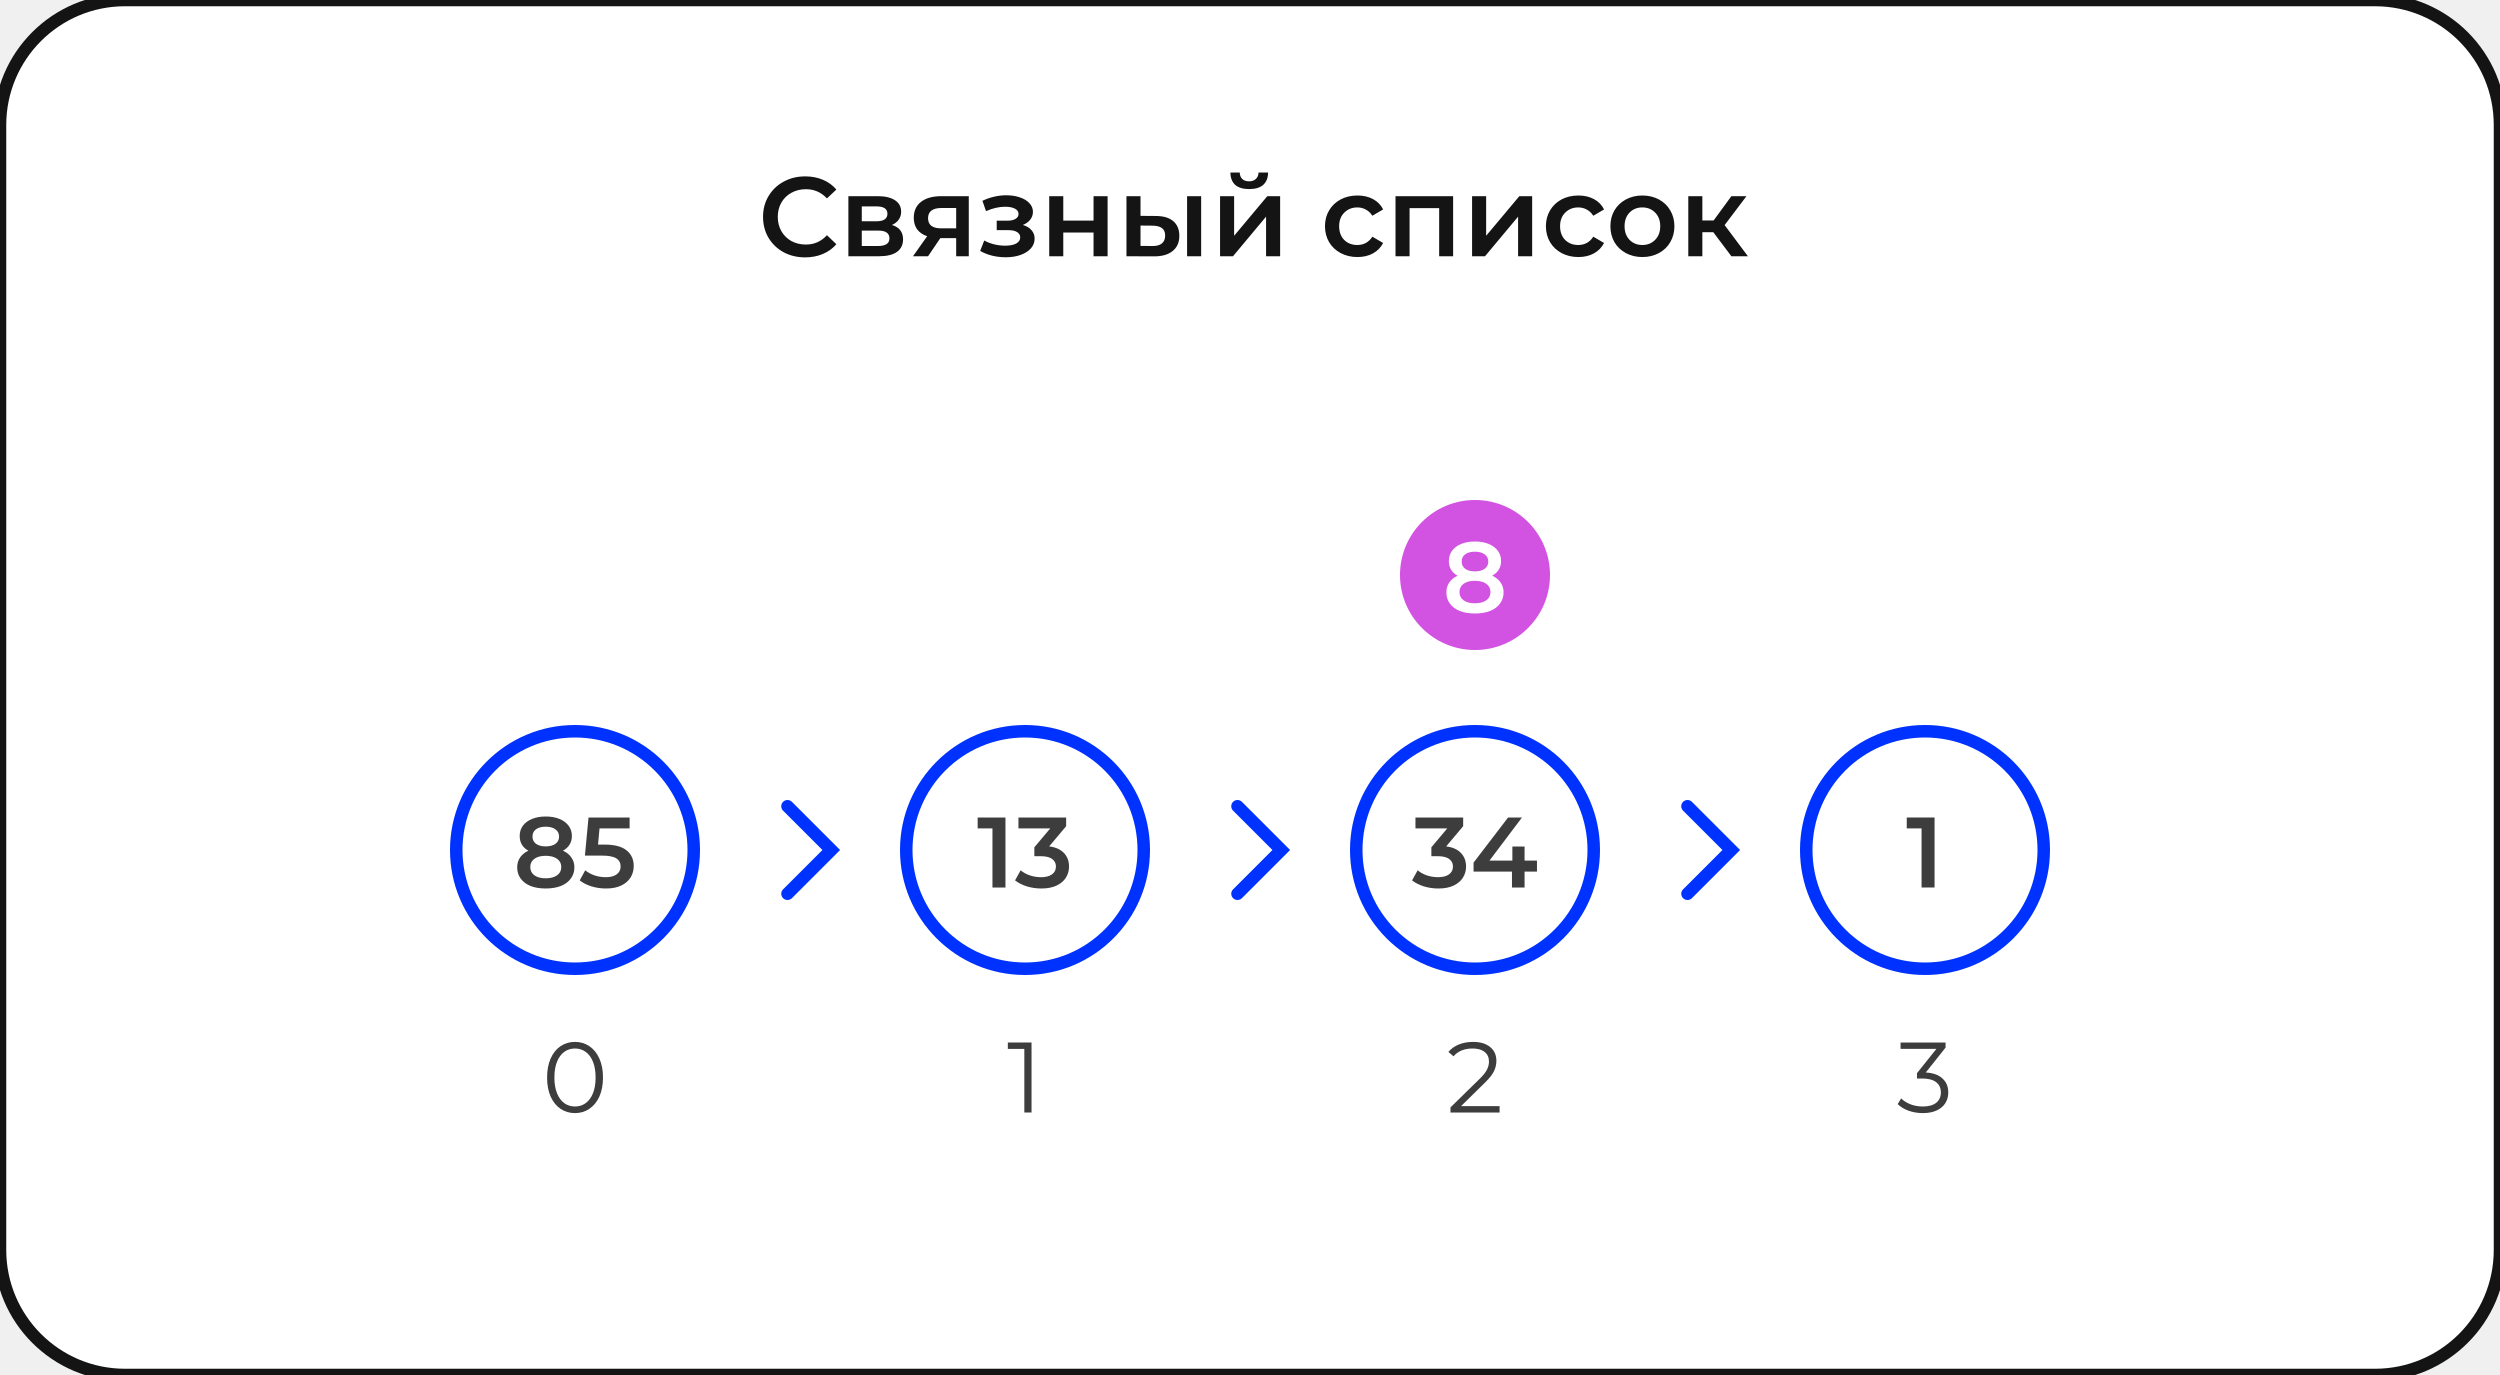
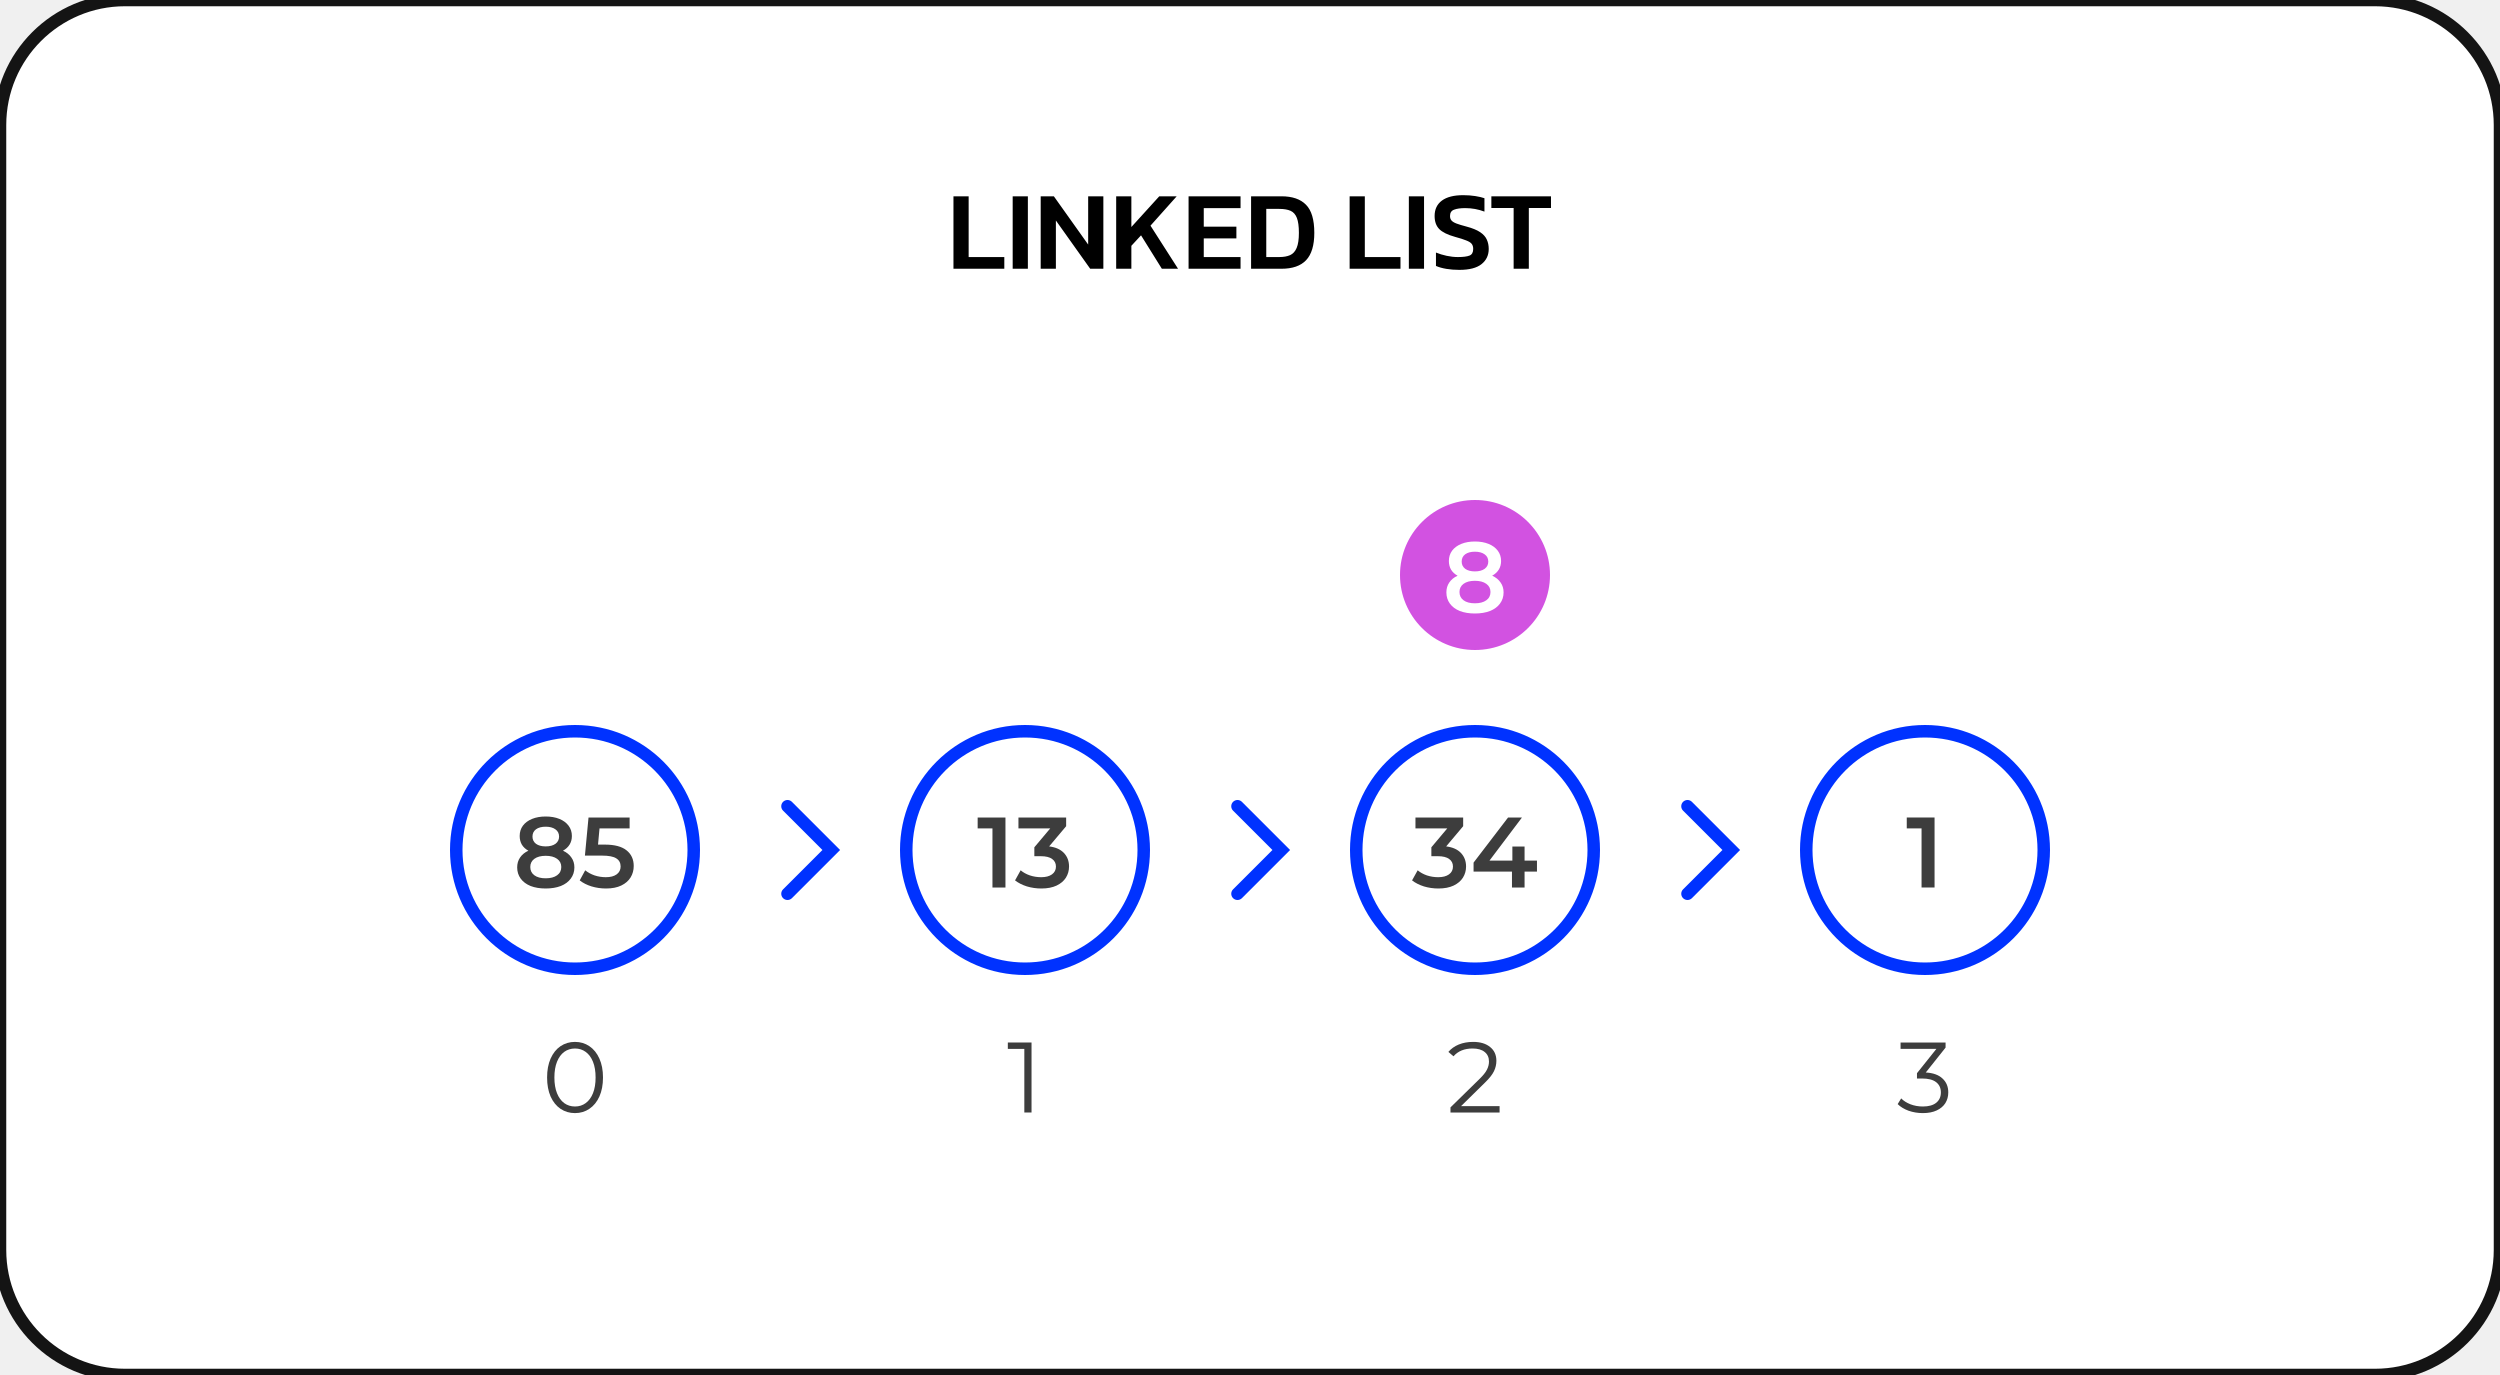
<svg xmlns="http://www.w3.org/2000/svg" width="400" height="220" viewBox="0 0 400 220" fill="none">
-   <path d="M0 20C0 8.954 8.954 0 20 0H380C391.046 0 400 8.954 400 20V200C400 211.046 391.046 220 380 220H20C8.954 220 0 211.046 0 200V20Z" fill="white" />
-   <path d="M128.818 41.18C127.546 41.18 126.394 40.904 125.362 40.352C124.342 39.788 123.538 39.014 122.95 38.03C122.374 37.046 122.086 35.936 122.086 34.7C122.086 33.464 122.38 32.354 122.968 31.37C123.556 30.386 124.36 29.618 125.38 29.066C126.412 28.502 127.564 28.22 128.836 28.22C129.868 28.22 130.81 28.4 131.662 28.76C132.514 29.12 133.234 29.642 133.822 30.326L132.31 31.748C131.398 30.764 130.276 30.272 128.944 30.272C128.08 30.272 127.306 30.464 126.622 30.848C125.938 31.22 125.404 31.742 125.02 32.414C124.636 33.086 124.444 33.848 124.444 34.7C124.444 35.552 124.636 36.314 125.02 36.986C125.404 37.658 125.938 38.186 126.622 38.57C127.306 38.942 128.08 39.128 128.944 39.128C130.276 39.128 131.398 38.63 132.31 37.634L133.822 39.074C133.234 39.758 132.508 40.28 131.644 40.64C130.792 41 129.85 41.18 128.818 41.18ZM142.708 35.996C143.896 36.356 144.49 37.124 144.49 38.3C144.49 39.164 144.166 39.83 143.518 40.298C142.87 40.766 141.91 41 140.638 41H135.742V31.388H140.44C141.616 31.388 142.534 31.604 143.194 32.036C143.854 32.468 144.184 33.08 144.184 33.872C144.184 34.364 144.052 34.79 143.788 35.15C143.536 35.51 143.176 35.792 142.708 35.996ZM137.884 35.402H140.242C141.406 35.402 141.988 35 141.988 34.196C141.988 33.416 141.406 33.026 140.242 33.026H137.884V35.402ZM140.458 39.362C141.694 39.362 142.312 38.96 142.312 38.156C142.312 37.736 142.168 37.424 141.88 37.22C141.592 37.004 141.142 36.896 140.53 36.896H137.884V39.362H140.458ZM155.005 31.388V41H152.989V38.102H150.451L148.489 41H146.077L148.345 37.796C147.649 37.556 147.115 37.19 146.743 36.698C146.383 36.194 146.203 35.576 146.203 34.844C146.203 33.74 146.593 32.888 147.373 32.288C148.153 31.688 149.227 31.388 150.595 31.388H155.005ZM150.667 33.278C149.215 33.278 148.489 33.824 148.489 34.916C148.489 35.996 149.191 36.536 150.595 36.536H152.989V33.278H150.667ZM163.65 35.996C164.25 36.164 164.712 36.44 165.036 36.824C165.372 37.196 165.54 37.646 165.54 38.174C165.54 38.762 165.342 39.284 164.946 39.74C164.55 40.184 164.004 40.532 163.308 40.784C162.612 41.036 161.82 41.162 160.932 41.162C160.188 41.162 159.462 41.078 158.754 40.91C158.046 40.73 157.404 40.478 156.828 40.154L157.476 38.48C157.944 38.744 158.472 38.948 159.06 39.092C159.648 39.236 160.236 39.308 160.824 39.308C161.58 39.308 162.168 39.194 162.588 38.966C163.02 38.726 163.236 38.402 163.236 37.994C163.236 37.622 163.068 37.334 162.732 37.13C162.408 36.926 161.946 36.824 161.346 36.824H159.474V35.312H161.166C161.73 35.312 162.168 35.216 162.48 35.024C162.804 34.832 162.966 34.562 162.966 34.214C162.966 33.866 162.774 33.59 162.39 33.386C162.006 33.182 161.478 33.08 160.806 33.08C159.846 33.08 158.832 33.314 157.764 33.782L157.188 32.126C158.448 31.538 159.72 31.244 161.004 31.244C161.82 31.244 162.552 31.358 163.2 31.586C163.848 31.802 164.352 32.114 164.712 32.522C165.084 32.918 165.27 33.374 165.27 33.89C165.27 34.358 165.126 34.778 164.838 35.15C164.55 35.51 164.154 35.792 163.65 35.996ZM167.875 31.388H170.125V35.294H174.967V31.388H177.217V41H174.967V37.202H170.125V41H167.875V31.388ZM184.913 34.556C186.137 34.556 187.073 34.832 187.721 35.384C188.369 35.936 188.693 36.716 188.693 37.724C188.693 38.78 188.333 39.596 187.613 40.172C186.905 40.748 185.897 41.03 184.589 41.018L180.233 41V31.388H182.483V34.538L184.913 34.556ZM189.935 31.388H192.185V41H189.935V31.388ZM184.391 39.362C185.051 39.374 185.555 39.236 185.903 38.948C186.251 38.66 186.425 38.24 186.425 37.688C186.425 37.148 186.257 36.752 185.921 36.5C185.585 36.248 185.075 36.116 184.391 36.104L182.483 36.086V39.344L184.391 39.362ZM195.209 31.388H197.459V37.724L202.769 31.388H204.821V41H202.571V34.664L197.279 41H195.209V31.388ZM199.871 30.254C198.899 30.254 198.155 30.032 197.639 29.588C197.135 29.132 196.877 28.472 196.865 27.608H198.359C198.371 28.04 198.503 28.382 198.755 28.634C199.019 28.886 199.385 29.012 199.853 29.012C200.309 29.012 200.669 28.886 200.933 28.634C201.209 28.382 201.353 28.04 201.365 27.608H202.895C202.883 28.472 202.619 29.132 202.103 29.588C201.587 30.032 200.843 30.254 199.871 30.254ZM217.197 41.126C216.201 41.126 215.307 40.916 214.515 40.496C213.723 40.076 213.105 39.494 212.661 38.75C212.217 37.994 211.995 37.142 211.995 36.194C211.995 35.246 212.217 34.4 212.661 33.656C213.105 32.912 213.717 32.33 214.497 31.91C215.289 31.49 216.189 31.28 217.197 31.28C218.145 31.28 218.973 31.472 219.681 31.856C220.401 32.24 220.941 32.792 221.301 33.512L219.573 34.52C219.297 34.076 218.949 33.746 218.529 33.53C218.121 33.302 217.671 33.188 217.179 33.188C216.339 33.188 215.643 33.464 215.091 34.016C214.539 34.556 214.263 35.282 214.263 36.194C214.263 37.106 214.533 37.838 215.073 38.39C215.625 38.93 216.327 39.2 217.179 39.2C217.671 39.2 218.121 39.092 218.529 38.876C218.949 38.648 219.297 38.312 219.573 37.868L221.301 38.876C220.929 39.596 220.383 40.154 219.663 40.55C218.955 40.934 218.133 41.126 217.197 41.126ZM232.498 31.388V41H230.266V33.296H225.532V41H223.282V31.388H232.498ZM235.533 31.388H237.783V37.724L243.093 31.388H245.145V41H242.895V34.664L237.603 41H235.533V31.388ZM252.546 41.126C251.55 41.126 250.656 40.916 249.864 40.496C249.072 40.076 248.454 39.494 248.01 38.75C247.566 37.994 247.344 37.142 247.344 36.194C247.344 35.246 247.566 34.4 248.01 33.656C248.454 32.912 249.066 32.33 249.846 31.91C250.638 31.49 251.538 31.28 252.546 31.28C253.494 31.28 254.322 31.472 255.03 31.856C255.75 32.24 256.29 32.792 256.65 33.512L254.922 34.52C254.646 34.076 254.298 33.746 253.878 33.53C253.47 33.302 253.02 33.188 252.528 33.188C251.688 33.188 250.992 33.464 250.44 34.016C249.888 34.556 249.612 35.282 249.612 36.194C249.612 37.106 249.882 37.838 250.422 38.39C250.974 38.93 251.676 39.2 252.528 39.2C253.02 39.2 253.47 39.092 253.878 38.876C254.298 38.648 254.646 38.312 254.922 37.868L256.65 38.876C256.278 39.596 255.732 40.154 255.012 40.55C254.304 40.934 253.482 41.126 252.546 41.126ZM262.775 41.126C261.803 41.126 260.927 40.916 260.147 40.496C259.367 40.076 258.755 39.494 258.311 38.75C257.879 37.994 257.663 37.142 257.663 36.194C257.663 35.246 257.879 34.4 258.311 33.656C258.755 32.912 259.367 32.33 260.147 31.91C260.927 31.49 261.803 31.28 262.775 31.28C263.759 31.28 264.641 31.49 265.421 31.91C266.201 32.33 266.807 32.912 267.239 33.656C267.683 34.4 267.905 35.246 267.905 36.194C267.905 37.142 267.683 37.994 267.239 38.75C266.807 39.494 266.201 40.076 265.421 40.496C264.641 40.916 263.759 41.126 262.775 41.126ZM262.775 39.2C263.603 39.2 264.287 38.924 264.827 38.372C265.367 37.82 265.637 37.094 265.637 36.194C265.637 35.294 265.367 34.568 264.827 34.016C264.287 33.464 263.603 33.188 262.775 33.188C261.947 33.188 261.263 33.464 260.723 34.016C260.195 34.568 259.931 35.294 259.931 36.194C259.931 37.094 260.195 37.82 260.723 38.372C261.263 38.924 261.947 39.2 262.775 39.2ZM274.123 37.148H272.377V41H270.127V31.388H272.377V35.276H274.177L277.021 31.388H279.433L275.941 36.014L279.667 41H277.021L274.123 37.148Z" fill="#141414" />
-   <rect x="73" y="117" width="38" height="38" rx="19" fill="white" />
-   <path d="M90.077 136.112C90.664 136.379 91.112 136.741 91.421 137.2C91.741 137.648 91.901 138.176 91.901 138.784C91.901 139.467 91.709 140.064 91.325 140.576C90.952 141.088 90.419 141.483 89.725 141.76C89.032 142.027 88.227 142.16 87.309 142.16C86.392 142.16 85.587 142.027 84.893 141.76C84.211 141.483 83.683 141.088 83.309 140.576C82.936 140.064 82.749 139.467 82.749 138.784C82.749 138.176 82.904 137.648 83.213 137.2C83.523 136.741 83.965 136.379 84.541 136.112C84.093 135.867 83.747 135.547 83.501 135.152C83.267 134.747 83.149 134.283 83.149 133.76C83.149 133.131 83.32 132.581 83.661 132.112C84.013 131.643 84.504 131.28 85.133 131.024C85.763 130.768 86.488 130.64 87.309 130.64C88.141 130.64 88.872 130.768 89.501 131.024C90.131 131.28 90.621 131.643 90.973 132.112C91.325 132.581 91.501 133.131 91.501 133.76C91.501 134.283 91.379 134.741 91.133 135.136C90.888 135.531 90.536 135.856 90.077 136.112ZM87.309 132.272C86.659 132.272 86.141 132.411 85.757 132.688C85.384 132.965 85.197 133.355 85.197 133.856C85.197 134.336 85.384 134.72 85.757 135.008C86.141 135.285 86.659 135.424 87.309 135.424C87.971 135.424 88.493 135.285 88.877 135.008C89.261 134.72 89.453 134.336 89.453 133.856C89.453 133.355 89.256 132.965 88.861 132.688C88.477 132.411 87.96 132.272 87.309 132.272ZM87.309 140.528C88.077 140.528 88.685 140.368 89.133 140.048C89.581 139.728 89.805 139.285 89.805 138.72C89.805 138.165 89.581 137.728 89.133 137.408C88.685 137.088 88.077 136.928 87.309 136.928C86.541 136.928 85.939 137.088 85.501 137.408C85.064 137.728 84.845 138.165 84.845 138.72C84.845 139.285 85.064 139.728 85.501 140.048C85.939 140.368 86.541 140.528 87.309 140.528ZM96.755 135.136C98.334 135.136 99.501 135.445 100.259 136.064C101.016 136.672 101.395 137.504 101.395 138.56C101.395 139.232 101.23 139.84 100.899 140.384C100.568 140.928 100.072 141.36 99.411 141.68C98.749 142 97.933 142.16 96.963 142.16C96.163 142.16 95.389 142.048 94.643 141.824C93.896 141.589 93.267 141.269 92.755 140.864L93.635 139.248C94.051 139.589 94.547 139.861 95.123 140.064C95.71 140.256 96.312 140.352 96.931 140.352C97.667 140.352 98.243 140.203 98.659 139.904C99.085 139.595 99.299 139.173 99.299 138.64C99.299 138.064 99.07 137.632 98.611 137.344C98.163 137.045 97.389 136.896 96.291 136.896H93.587L94.163 130.8H100.739V132.544H95.923L95.683 135.136H96.755Z" fill="#3D3D3D" />
-   <rect x="73" y="117" width="38" height="38" rx="19" stroke="#0032FF" stroke-width="2" />
-   <path d="M91.999 178.096C91.135 178.096 90.362 177.867 89.679 177.408C89.007 176.949 88.479 176.293 88.095 175.44C87.722 174.576 87.535 173.563 87.535 172.4C87.535 171.237 87.722 170.229 88.095 169.376C88.479 168.512 89.007 167.851 89.679 167.392C90.362 166.933 91.135 166.704 91.999 166.704C92.863 166.704 93.631 166.933 94.303 167.392C94.986 167.851 95.519 168.512 95.903 169.376C96.287 170.229 96.479 171.237 96.479 172.4C96.479 173.563 96.287 174.576 95.903 175.44C95.519 176.293 94.986 176.949 94.303 177.408C93.631 177.867 92.863 178.096 91.999 178.096ZM91.999 177.04C92.65 177.04 93.221 176.859 93.711 176.496C94.213 176.133 94.602 175.605 94.879 174.912C95.156 174.219 95.295 173.381 95.295 172.4C95.295 171.419 95.156 170.581 94.879 169.888C94.602 169.195 94.213 168.667 93.711 168.304C93.221 167.941 92.65 167.76 91.999 167.76C91.349 167.76 90.772 167.941 90.271 168.304C89.781 168.667 89.397 169.195 89.119 169.888C88.842 170.581 88.703 171.419 88.703 172.4C88.703 173.381 88.842 174.219 89.119 174.912C89.397 175.605 89.781 176.133 90.271 176.496C90.772 176.859 91.349 177.04 91.999 177.04Z" fill="#3D3D3D" />
-   <path fill-rule="evenodd" clip-rule="evenodd" d="M125.293 128.293C125.683 127.902 126.317 127.902 126.707 128.293L134.414 136L126.707 143.707C126.317 144.098 125.683 144.098 125.293 143.707C124.902 143.317 124.902 142.683 125.293 142.293L131.586 136L125.293 129.707C124.902 129.317 124.902 128.683 125.293 128.293Z" fill="#0032FF" />
-   <rect x="145" y="117" width="38" height="38" rx="19" fill="white" />
-   <path d="M160.873 130.8V142H158.793V132.544H156.425V130.8H160.873ZM167.863 135.424C168.897 135.552 169.687 135.904 170.231 136.48C170.775 137.056 171.047 137.776 171.047 138.64C171.047 139.291 170.881 139.883 170.551 140.416C170.22 140.949 169.719 141.376 169.047 141.696C168.385 142.005 167.575 142.16 166.615 142.16C165.815 142.16 165.041 142.048 164.295 141.824C163.559 141.589 162.929 141.269 162.407 140.864L163.303 139.248C163.708 139.589 164.199 139.861 164.775 140.064C165.361 140.256 165.964 140.352 166.583 140.352C167.319 140.352 167.895 140.203 168.311 139.904C168.737 139.595 168.951 139.179 168.951 138.656C168.951 138.133 168.748 137.728 168.343 137.44C167.948 137.141 167.34 136.992 166.519 136.992H165.495V135.568L168.039 132.544H162.951V130.8H170.583V132.192L167.863 135.424Z" fill="#3D3D3D" />
-   <rect x="145" y="117" width="38" height="38" rx="19" stroke="#0032FF" stroke-width="2" />
-   <path d="M165.045 166.8V178H163.893V167.824H161.253V166.8H165.045Z" fill="#3D3D3D" />
-   <path fill-rule="evenodd" clip-rule="evenodd" d="M197.293 128.293C197.683 127.902 198.317 127.902 198.707 128.293L206.414 136L198.707 143.707C198.317 144.098 197.683 144.098 197.293 143.707C196.902 143.317 196.902 142.683 197.293 142.293L203.586 136L197.293 129.707C196.902 129.317 196.902 128.683 197.293 128.293Z" fill="#0032FF" />
-   <rect x="217" y="117" width="38" height="38" rx="19" fill="white" />
-   <path d="M231.386 135.424C232.421 135.552 233.21 135.904 233.754 136.48C234.298 137.056 234.57 137.776 234.57 138.64C234.57 139.291 234.405 139.883 234.074 140.416C233.743 140.949 233.242 141.376 232.57 141.696C231.909 142.005 231.098 142.16 230.138 142.16C229.338 142.16 228.565 142.048 227.818 141.824C227.082 141.589 226.453 141.269 225.93 140.864L226.826 139.248C227.231 139.589 227.722 139.861 228.298 140.064C228.885 140.256 229.487 140.352 230.106 140.352C230.842 140.352 231.418 140.203 231.834 139.904C232.261 139.595 232.474 139.179 232.474 138.656C232.474 138.133 232.271 137.728 231.866 137.44C231.471 137.141 230.863 136.992 230.042 136.992H229.018V135.568L231.562 132.544H226.474V130.8H234.106V132.192L231.386 135.424ZM245.915 139.456H243.931V142H241.915V139.456H235.771V138.016L241.291 130.8H243.515L238.315 137.696H241.979V135.44H243.931V137.696H245.915V139.456Z" fill="#3D3D3D" />
-   <rect x="217" y="117" width="38" height="38" rx="19" stroke="#0032FF" stroke-width="2" />
-   <path d="M239.933 176.976V178H232.077V177.184L236.733 172.624C237.32 172.048 237.714 171.552 237.917 171.136C238.13 170.709 238.237 170.283 238.237 169.856C238.237 169.195 238.008 168.683 237.549 168.32C237.101 167.947 236.456 167.76 235.613 167.76C234.301 167.76 233.282 168.176 232.557 169.008L231.741 168.304C232.178 167.792 232.733 167.397 233.405 167.12C234.088 166.843 234.856 166.704 235.709 166.704C236.85 166.704 237.752 166.976 238.413 167.52C239.085 168.053 239.421 168.789 239.421 169.728C239.421 170.304 239.293 170.859 239.037 171.392C238.781 171.925 238.296 172.539 237.581 173.232L233.773 176.976H239.933Z" fill="#3D3D3D" />
-   <path fill-rule="evenodd" clip-rule="evenodd" d="M269.293 128.293C269.683 127.902 270.317 127.902 270.707 128.293L278.414 136L270.707 143.707C270.317 144.098 269.683 144.098 269.293 143.707C268.902 143.317 268.902 142.683 269.293 142.293L275.586 136L269.293 129.707C268.902 129.317 268.902 128.683 269.293 128.293Z" fill="#0032FF" />
-   <rect x="289" y="117" width="38" height="38" rx="19" fill="white" />
-   <path d="M309.529 130.8V142H307.449V132.544H305.081V130.8H309.529Z" fill="#3D3D3D" />
-   <rect x="289" y="117" width="38" height="38" rx="19" stroke="#0032FF" stroke-width="2" />
-   <path d="M308.124 171.6C309.298 171.664 310.188 171.984 310.796 172.56C311.415 173.125 311.724 173.867 311.724 174.784C311.724 175.424 311.57 175.995 311.26 176.496C310.951 176.987 310.492 177.376 309.884 177.664C309.276 177.952 308.535 178.096 307.66 178.096C306.85 178.096 306.082 177.968 305.356 177.712C304.642 177.445 304.066 177.093 303.628 176.656L304.188 175.744C304.562 176.128 305.058 176.443 305.676 176.688C306.295 176.923 306.956 177.04 307.66 177.04C308.578 177.04 309.287 176.843 309.788 176.448C310.29 176.043 310.54 175.488 310.54 174.784C310.54 174.091 310.29 173.547 309.788 173.152C309.287 172.757 308.53 172.56 307.516 172.56H306.716V171.712L309.82 167.824H304.092V166.8H311.292V167.616L308.124 171.6Z" fill="#3D3D3D" />
-   <rect x="224" y="80" width="24" height="24" rx="12" fill="#D252E1" />
-   <path d="M238.749 92.112C239.336 92.379 239.784 92.741 240.093 93.2C240.413 93.648 240.573 94.176 240.573 94.784C240.573 95.467 240.381 96.064 239.997 96.576C239.624 97.088 239.091 97.483 238.397 97.76C237.704 98.027 236.899 98.16 235.981 98.16C235.064 98.16 234.259 98.027 233.565 97.76C232.883 97.483 232.355 97.088 231.981 96.576C231.608 96.064 231.421 95.467 231.421 94.784C231.421 94.176 231.576 93.648 231.885 93.2C232.195 92.741 232.637 92.379 233.213 92.112C232.765 91.867 232.419 91.547 232.173 91.152C231.939 90.747 231.821 90.283 231.821 89.76C231.821 89.131 231.992 88.581 232.333 88.112C232.685 87.643 233.176 87.28 233.805 87.024C234.435 86.768 235.16 86.64 235.981 86.64C236.813 86.64 237.544 86.768 238.173 87.024C238.803 87.28 239.293 87.643 239.645 88.112C239.997 88.581 240.173 89.131 240.173 89.76C240.173 90.283 240.051 90.741 239.805 91.136C239.56 91.531 239.208 91.856 238.749 92.112ZM235.981 88.272C235.331 88.272 234.813 88.411 234.429 88.688C234.056 88.965 233.869 89.355 233.869 89.856C233.869 90.336 234.056 90.72 234.429 91.008C234.813 91.285 235.331 91.424 235.981 91.424C236.643 91.424 237.165 91.285 237.549 91.008C237.933 90.72 238.125 90.336 238.125 89.856C238.125 89.355 237.928 88.965 237.533 88.688C237.149 88.411 236.632 88.272 235.981 88.272ZM235.981 96.528C236.749 96.528 237.357 96.368 237.805 96.048C238.253 95.728 238.477 95.285 238.477 94.72C238.477 94.165 238.253 93.728 237.805 93.408C237.357 93.088 236.749 92.928 235.981 92.928C235.213 92.928 234.611 93.088 234.173 93.408C233.736 93.728 233.517 94.165 233.517 94.72C233.517 95.285 233.736 95.728 234.173 96.048C234.611 96.368 235.213 96.528 235.981 96.528Z" fill="white" />
-   <path d="M20 1H380V-1H20V1ZM399 20V200H401V20H399ZM380 219H20V221H380V219ZM1 200V20H-1V200H1ZM20 219C9.507 219 1 210.493 1 200H-1C-1 211.598 8.402 221 20 221V219ZM399 200C399 210.493 390.493 219 380 219V221C391.598 221 401 211.598 401 200H399ZM380 1C390.493 1 399 9.507 399 20H401C401 8.402 391.598 -1 380 -1V1ZM20 -1C8.402 -1 -1 8.402 -1 20H1C1 9.507 9.507 1 20 1V-1Z" fill="#141414" />
+   <g clip-path="url(#clip0_1_181)">
+     <path d="M0 20C0 8.954 8.954 0 20 0H380C391.046 0 400 8.954 400 20V200C400 211.046 391.046 220 380 220H20C8.954 220 0 211.046 0 200V20Z" fill="white" />
+     <path d="M111 136C111 125.507 102.493 117 92 117C81.507 117 73 125.507 73 136C73 146.493 81.507 155 92 155C102.493 155 111 146.493 111 136Z" fill="white" />
+     <path d="M90.077 136.112C90.664 136.379 91.112 136.741 91.421 137.2C91.741 137.648 91.901 138.176 91.901 138.784C91.901 139.467 91.709 140.064 91.325 140.576C90.952 141.088 90.419 141.483 89.725 141.76C89.032 142.027 88.227 142.16 87.309 142.16C86.392 142.16 85.587 142.027 84.893 141.76C84.211 141.483 83.683 141.088 83.309 140.576C82.936 140.064 82.749 139.467 82.749 138.784C82.749 138.176 82.904 137.648 83.213 137.2C83.523 136.741 83.965 136.379 84.541 136.112C84.093 135.867 83.747 135.547 83.501 135.152C83.267 134.747 83.149 134.283 83.149 133.76C83.149 133.131 83.32 132.581 83.661 132.112C84.013 131.643 84.504 131.28 85.133 131.024C85.763 130.768 86.488 130.64 87.309 130.64C88.141 130.64 88.872 130.768 89.501 131.024C90.131 131.28 90.621 131.643 90.973 132.112C91.325 132.581 91.501 133.131 91.501 133.76C91.501 134.283 91.379 134.741 91.133 135.136C90.888 135.531 90.536 135.856 90.077 136.112ZM87.309 132.272C86.659 132.272 86.141 132.411 85.757 132.688C85.384 132.965 85.197 133.355 85.197 133.856C85.197 134.336 85.384 134.72 85.757 135.008C86.141 135.285 86.659 135.424 87.309 135.424C87.971 135.424 88.493 135.285 88.877 135.008C89.261 134.72 89.453 134.336 89.453 133.856C89.453 133.355 89.256 132.965 88.861 132.688C88.477 132.411 87.96 132.272 87.309 132.272ZM87.309 140.528C88.077 140.528 88.685 140.368 89.133 140.048C89.581 139.728 89.805 139.285 89.805 138.72C89.805 138.165 89.581 137.728 89.133 137.408C88.685 137.088 88.077 136.928 87.309 136.928C86.541 136.928 85.939 137.088 85.501 137.408C85.064 137.728 84.845 138.165 84.845 138.72C84.845 139.285 85.064 139.728 85.501 140.048C85.939 140.368 86.541 140.528 87.309 140.528ZM96.755 135.136C98.334 135.136 99.501 135.445 100.259 136.064C101.016 136.672 101.395 137.504 101.395 138.56C101.395 139.232 101.23 139.84 100.899 140.384C100.568 140.928 100.072 141.36 99.411 141.68C98.749 142 97.933 142.16 96.963 142.16C96.163 142.16 95.389 142.048 94.643 141.824C93.896 141.589 93.267 141.269 92.755 140.864L93.635 139.248C94.051 139.589 94.547 139.861 95.123 140.064C95.71 140.256 96.312 140.352 96.931 140.352C97.667 140.352 98.243 140.203 98.659 139.904C99.085 139.595 99.299 139.173 99.299 138.64C99.299 138.064 99.07 137.632 98.611 137.344C98.163 137.045 97.389 136.896 96.291 136.896H93.587L94.163 130.8H100.739V132.544H95.923L95.683 135.136H96.755Z" fill="#3D3D3D" />
+     <path d="M111 136C111 125.507 102.493 117 92 117C81.507 117 73 125.507 73 136C73 146.493 81.507 155 92 155C102.493 155 111 146.493 111 136Z" stroke="#0032FF" stroke-width="2" />
+     <path d="M91.999 178.096C91.135 178.096 90.362 177.867 89.679 177.408C89.007 176.949 88.479 176.293 88.095 175.44C87.722 174.576 87.535 173.563 87.535 172.4C87.535 171.237 87.722 170.229 88.095 169.376C88.479 168.512 89.007 167.851 89.679 167.392C90.362 166.933 91.135 166.704 91.999 166.704C92.863 166.704 93.631 166.933 94.303 167.392C94.986 167.851 95.519 168.512 95.903 169.376C96.287 170.229 96.479 171.237 96.479 172.4C96.479 173.563 96.287 174.576 95.903 175.44C95.519 176.293 94.986 176.949 94.303 177.408C93.631 177.867 92.863 178.096 91.999 178.096ZM91.999 177.04C92.65 177.04 93.221 176.859 93.711 176.496C94.213 176.133 94.602 175.605 94.879 174.912C95.156 174.219 95.295 173.381 95.295 172.4C95.295 171.419 95.156 170.581 94.879 169.888C94.602 169.195 94.213 168.667 93.711 168.304C93.221 167.941 92.65 167.76 91.999 167.76C91.349 167.76 90.772 167.941 90.271 168.304C89.781 168.667 89.397 169.195 89.119 169.888C88.842 170.581 88.703 171.419 88.703 172.4C88.703 173.381 88.842 174.219 89.119 174.912C89.397 175.605 89.781 176.133 90.271 176.496C90.772 176.859 91.349 177.04 91.999 177.04Z" fill="#3D3D3D" />
+     <path fill-rule="evenodd" clip-rule="evenodd" d="M125.293 128.293C125.683 127.902 126.317 127.902 126.707 128.293L134.414 136L126.707 143.707C126.317 144.098 125.683 144.098 125.293 143.707C124.902 143.317 124.902 142.683 125.293 142.293L131.586 136L125.293 129.707C124.902 129.317 124.902 128.683 125.293 128.293Z" fill="#0032FF" />
+     <path d="M183 136C183 125.507 174.493 117 164 117C153.507 117 145 125.507 145 136C145 146.493 153.507 155 164 155C174.493 155 183 146.493 183 136Z" fill="white" />
+     <path d="M160.873 130.8V142H158.793V132.544H156.425V130.8H160.873ZM167.863 135.424C168.897 135.552 169.687 135.904 170.231 136.48C170.775 137.056 171.047 137.776 171.047 138.64C171.047 139.291 170.881 139.883 170.551 140.416C170.22 140.949 169.719 141.376 169.047 141.696C168.385 142.005 167.575 142.16 166.615 142.16C165.815 142.16 165.041 142.048 164.295 141.824C163.559 141.589 162.929 141.269 162.407 140.864L163.303 139.248C163.708 139.589 164.199 139.861 164.775 140.064C165.361 140.256 165.964 140.352 166.583 140.352C167.319 140.352 167.895 140.203 168.311 139.904C168.737 139.595 168.951 139.179 168.951 138.656C168.951 138.133 168.748 137.728 168.343 137.44C167.948 137.141 167.34 136.992 166.519 136.992H165.495V135.568L168.039 132.544H162.951V130.8H170.583V132.192L167.863 135.424Z" fill="#3D3D3D" />
+     <path d="M183 136C183 125.507 174.493 117 164 117C153.507 117 145 125.507 145 136C145 146.493 153.507 155 164 155C174.493 155 183 146.493 183 136Z" stroke="#0032FF" stroke-width="2" />
+     <path d="M165.045 166.8V178H163.893V167.824H161.253V166.8H165.045Z" fill="#3D3D3D" />
+     <path fill-rule="evenodd" clip-rule="evenodd" d="M197.293 128.293C197.683 127.902 198.317 127.902 198.707 128.293L206.414 136L198.707 143.707C198.317 144.098 197.683 144.098 197.293 143.707C196.902 143.317 196.902 142.683 197.293 142.293L203.586 136L197.293 129.707C196.902 129.317 196.902 128.683 197.293 128.293Z" fill="#0032FF" />
+     <path d="M255 136C255 125.507 246.493 117 236 117C225.507 117 217 125.507 217 136C217 146.493 225.507 155 236 155C246.493 155 255 146.493 255 136Z" fill="white" />
+     <path d="M231.386 135.424C232.421 135.552 233.21 135.904 233.754 136.48C234.298 137.056 234.57 137.776 234.57 138.64C234.57 139.291 234.405 139.883 234.074 140.416C233.743 140.949 233.242 141.376 232.57 141.696C231.909 142.005 231.098 142.16 230.138 142.16C229.338 142.16 228.565 142.048 227.818 141.824C227.082 141.589 226.453 141.269 225.93 140.864L226.826 139.248C227.231 139.589 227.722 139.861 228.298 140.064C228.885 140.256 229.487 140.352 230.106 140.352C230.842 140.352 231.418 140.203 231.834 139.904C232.261 139.595 232.474 139.179 232.474 138.656C232.474 138.133 232.271 137.728 231.866 137.44C231.471 137.141 230.863 136.992 230.042 136.992H229.018V135.568L231.562 132.544H226.474V130.8H234.106V132.192L231.386 135.424ZM245.915 139.456H243.931V142H241.915V139.456H235.771V138.016L241.291 130.8H243.515L238.315 137.696H241.979V135.44H243.931V137.696H245.915V139.456Z" fill="#3D3D3D" />
+     <path d="M255 136C255 125.507 246.493 117 236 117C225.507 117 217 125.507 217 136C217 146.493 225.507 155 236 155C246.493 155 255 146.493 255 136Z" stroke="#0032FF" stroke-width="2" />
+     <path d="M239.933 176.976V178H232.077V177.184L236.733 172.624C237.32 172.048 237.714 171.552 237.917 171.136C238.13 170.709 238.237 170.283 238.237 169.856C238.237 169.195 238.008 168.683 237.549 168.32C237.101 167.947 236.456 167.76 235.613 167.76C234.301 167.76 233.282 168.176 232.557 169.008L231.741 168.304C232.178 167.792 232.733 167.397 233.405 167.12C234.088 166.843 234.856 166.704 235.709 166.704C236.85 166.704 237.752 166.976 238.413 167.52C239.085 168.053 239.421 168.789 239.421 169.728C239.421 170.304 239.293 170.859 239.037 171.392C238.781 171.925 238.296 172.539 237.581 173.232L233.773 176.976H239.933Z" fill="#3D3D3D" />
+     <path fill-rule="evenodd" clip-rule="evenodd" d="M269.293 128.293C269.683 127.902 270.317 127.902 270.707 128.293L278.414 136L270.707 143.707C270.317 144.098 269.683 144.098 269.293 143.707C268.902 143.317 268.902 142.683 269.293 142.293L275.586 136L269.293 129.707C268.902 129.317 268.902 128.683 269.293 128.293Z" fill="#0032FF" />
+     <path d="M327 136C327 125.507 318.493 117 308 117C297.507 117 289 125.507 289 136C289 146.493 297.507 155 308 155C318.493 155 327 146.493 327 136Z" fill="white" />
+     <path d="M309.529 130.8V142H307.449V132.544H305.081V130.8H309.529Z" fill="#3D3D3D" />
+     <path d="M327 136C327 125.507 318.493 117 308 117C297.507 117 289 125.507 289 136C289 146.493 297.507 155 308 155C318.493 155 327 146.493 327 136Z" stroke="#0032FF" stroke-width="2" />
+     <path d="M308.124 171.6C309.298 171.664 310.188 171.984 310.796 172.56C311.415 173.125 311.724 173.867 311.724 174.784C311.724 175.424 311.57 175.995 311.26 176.496C310.951 176.987 310.492 177.376 309.884 177.664C309.276 177.952 308.535 178.096 307.66 178.096C306.85 178.096 306.082 177.968 305.356 177.712C304.642 177.445 304.066 177.093 303.628 176.656L304.188 175.744C304.562 176.128 305.058 176.443 305.676 176.688C306.295 176.923 306.956 177.04 307.66 177.04C308.578 177.04 309.287 176.843 309.788 176.448C310.29 176.043 310.54 175.488 310.54 174.784C310.54 174.091 310.29 173.547 309.788 173.152C309.287 172.757 308.53 172.56 307.516 172.56H306.716V171.712L309.82 167.824H304.092V166.8H311.292V167.616L308.124 171.6Z" fill="#3D3D3D" />
+     <path d="M248 92C248 85.373 242.627 80 236 80C229.373 80 224 85.373 224 92C224 98.627 229.373 104 236 104C242.627 104 248 98.627 248 92Z" fill="#D252E1" />
+     <path d="M238.749 92.112C239.336 92.379 239.784 92.741 240.093 93.2C240.413 93.648 240.573 94.176 240.573 94.784C240.573 95.467 240.381 96.064 239.997 96.576C239.624 97.088 239.091 97.483 238.397 97.76C237.704 98.027 236.899 98.16 235.981 98.16C235.064 98.16 234.259 98.027 233.565 97.76C232.883 97.483 232.355 97.088 231.981 96.576C231.608 96.064 231.421 95.467 231.421 94.784C231.421 94.176 231.576 93.648 231.885 93.2C232.195 92.741 232.637 92.379 233.213 92.112C232.765 91.867 232.419 91.547 232.173 91.152C231.939 90.747 231.821 90.283 231.821 89.76C231.821 89.131 231.992 88.581 232.333 88.112C232.685 87.643 233.176 87.28 233.805 87.024C234.435 86.768 235.16 86.64 235.981 86.64C236.813 86.64 237.544 86.768 238.173 87.024C238.803 87.28 239.293 87.643 239.645 88.112C239.997 88.581 240.173 89.131 240.173 89.76C240.173 90.283 240.051 90.741 239.805 91.136C239.56 91.531 239.208 91.856 238.749 92.112ZM235.981 88.272C235.331 88.272 234.813 88.411 234.429 88.688C234.056 88.965 233.869 89.355 233.869 89.856C233.869 90.336 234.056 90.72 234.429 91.008C234.813 91.285 235.331 91.424 235.981 91.424C236.643 91.424 237.165 91.285 237.549 91.008C237.933 90.72 238.125 90.336 238.125 89.856C238.125 89.355 237.928 88.965 237.533 88.688C237.149 88.411 236.632 88.272 235.981 88.272ZM235.981 96.528C236.749 96.528 237.357 96.368 237.805 96.048C238.253 95.728 238.477 95.285 238.477 94.72C238.477 94.165 238.253 93.728 237.805 93.408C237.357 93.088 236.749 92.928 235.981 92.928C235.213 92.928 234.611 93.088 234.173 93.408C233.736 93.728 233.517 94.165 233.517 94.72C233.517 95.285 233.736 95.728 234.173 96.048C234.611 96.368 235.213 96.528 235.981 96.528Z" fill="white" />
+     <path d="M20 1H380V-1H20V1ZM399 20V200H401V20H399ZM380 219H20V221H380V219ZM1 200V20H-1V200H1ZM20 219C9.507 219 1 210.493 1 200H-1C-1 211.598 8.402 221 20 221V219ZM399 200C399 210.493 390.493 219 380 219V221C391.598 221 401 211.598 401 200H399ZM380 1C390.493 1 399 9.507 399 20H401C401 8.402 391.598 -1 380 -1V1ZM20 -1C8.402 -1 -1 8.402 -1 20H1C1 9.507 9.507 1 20 1V-1Z" fill="#141414" />
+     <path d="M152.554 43V31.408H154.984V41.128H160.69V43H152.554ZM162.029 43V31.408H164.459V43H162.029ZM166.511 43V31.408H168.617L174.107 39.13V31.408H176.537V43H174.431L168.941 35.278V43H166.511ZM178.588 43V31.408H181.018V36.322L185.482 31.408H188.272L184.078 36.106L188.488 43H185.896L182.566 37.654L181.018 39.328V43H178.588ZM190.172 43V31.408H198.488V33.298H192.602V36.268H197.822V38.14H192.602V41.128H198.488V43H190.172ZM200.173 43V31.408H205.033C206.773 31.408 208.081 31.858 208.957 32.758C209.845 33.646 210.289 35.146 210.289 37.258C210.289 39.25 209.851 40.708 208.975 41.632C208.111 42.544 206.797 43 205.033 43H200.173ZM202.603 41.128H204.691C205.375 41.128 205.951 41.026 206.419 40.822C206.887 40.606 207.235 40.222 207.463 39.67C207.703 39.106 207.823 38.302 207.823 37.258C207.823 36.214 207.715 35.416 207.499 34.864C207.283 34.312 206.947 33.934 206.491 33.73C206.035 33.526 205.435 33.424 204.691 33.424H202.603V41.128ZM215.941 43V31.408H218.371V41.128H224.077V43H215.941ZM225.416 43V31.408H227.846V43H225.416ZM233.498 43.18C232.754 43.18 232.058 43.126 231.41 43.018C230.774 42.91 230.222 42.754 229.754 42.55V40.408C230.282 40.624 230.852 40.798 231.464 40.93C232.076 41.062 232.676 41.128 233.264 41.128C234.104 41.128 234.722 41.05 235.118 40.894C235.514 40.738 235.712 40.384 235.712 39.832C235.712 39.484 235.628 39.208 235.46 39.004C235.292 38.8 234.998 38.62 234.578 38.464C234.17 38.296 233.588 38.11 232.832 37.906C231.62 37.57 230.768 37.15 230.276 36.646C229.784 36.142 229.538 35.446 229.538 34.558C229.538 33.49 229.928 32.668 230.708 32.092C231.488 31.516 232.622 31.228 234.11 31.228C234.806 31.228 235.454 31.276 236.054 31.372C236.654 31.468 237.14 31.582 237.512 31.714V33.856C236.528 33.484 235.502 33.298 234.434 33.298C233.678 33.298 233.084 33.382 232.652 33.55C232.22 33.706 232.004 34.042 232.004 34.558C232.004 34.858 232.082 35.098 232.238 35.278C232.394 35.458 232.658 35.62 233.03 35.764C233.414 35.908 233.948 36.07 234.632 36.25C235.58 36.502 236.312 36.802 236.828 37.15C237.344 37.498 237.698 37.894 237.89 38.338C238.094 38.782 238.196 39.28 238.196 39.832C238.196 40.84 237.812 41.65 237.044 42.262C236.276 42.874 235.094 43.18 233.498 43.18ZM242.182 43V33.28H238.618V31.408H248.158V33.28H244.612V43H242.182Z" fill="black" />
+   </g>
+   <defs>
+     <clipPath id="clip0_1_181">
+       <rect width="400" height="220" fill="white" />
+     </clipPath>
+   </defs>
</svg>
